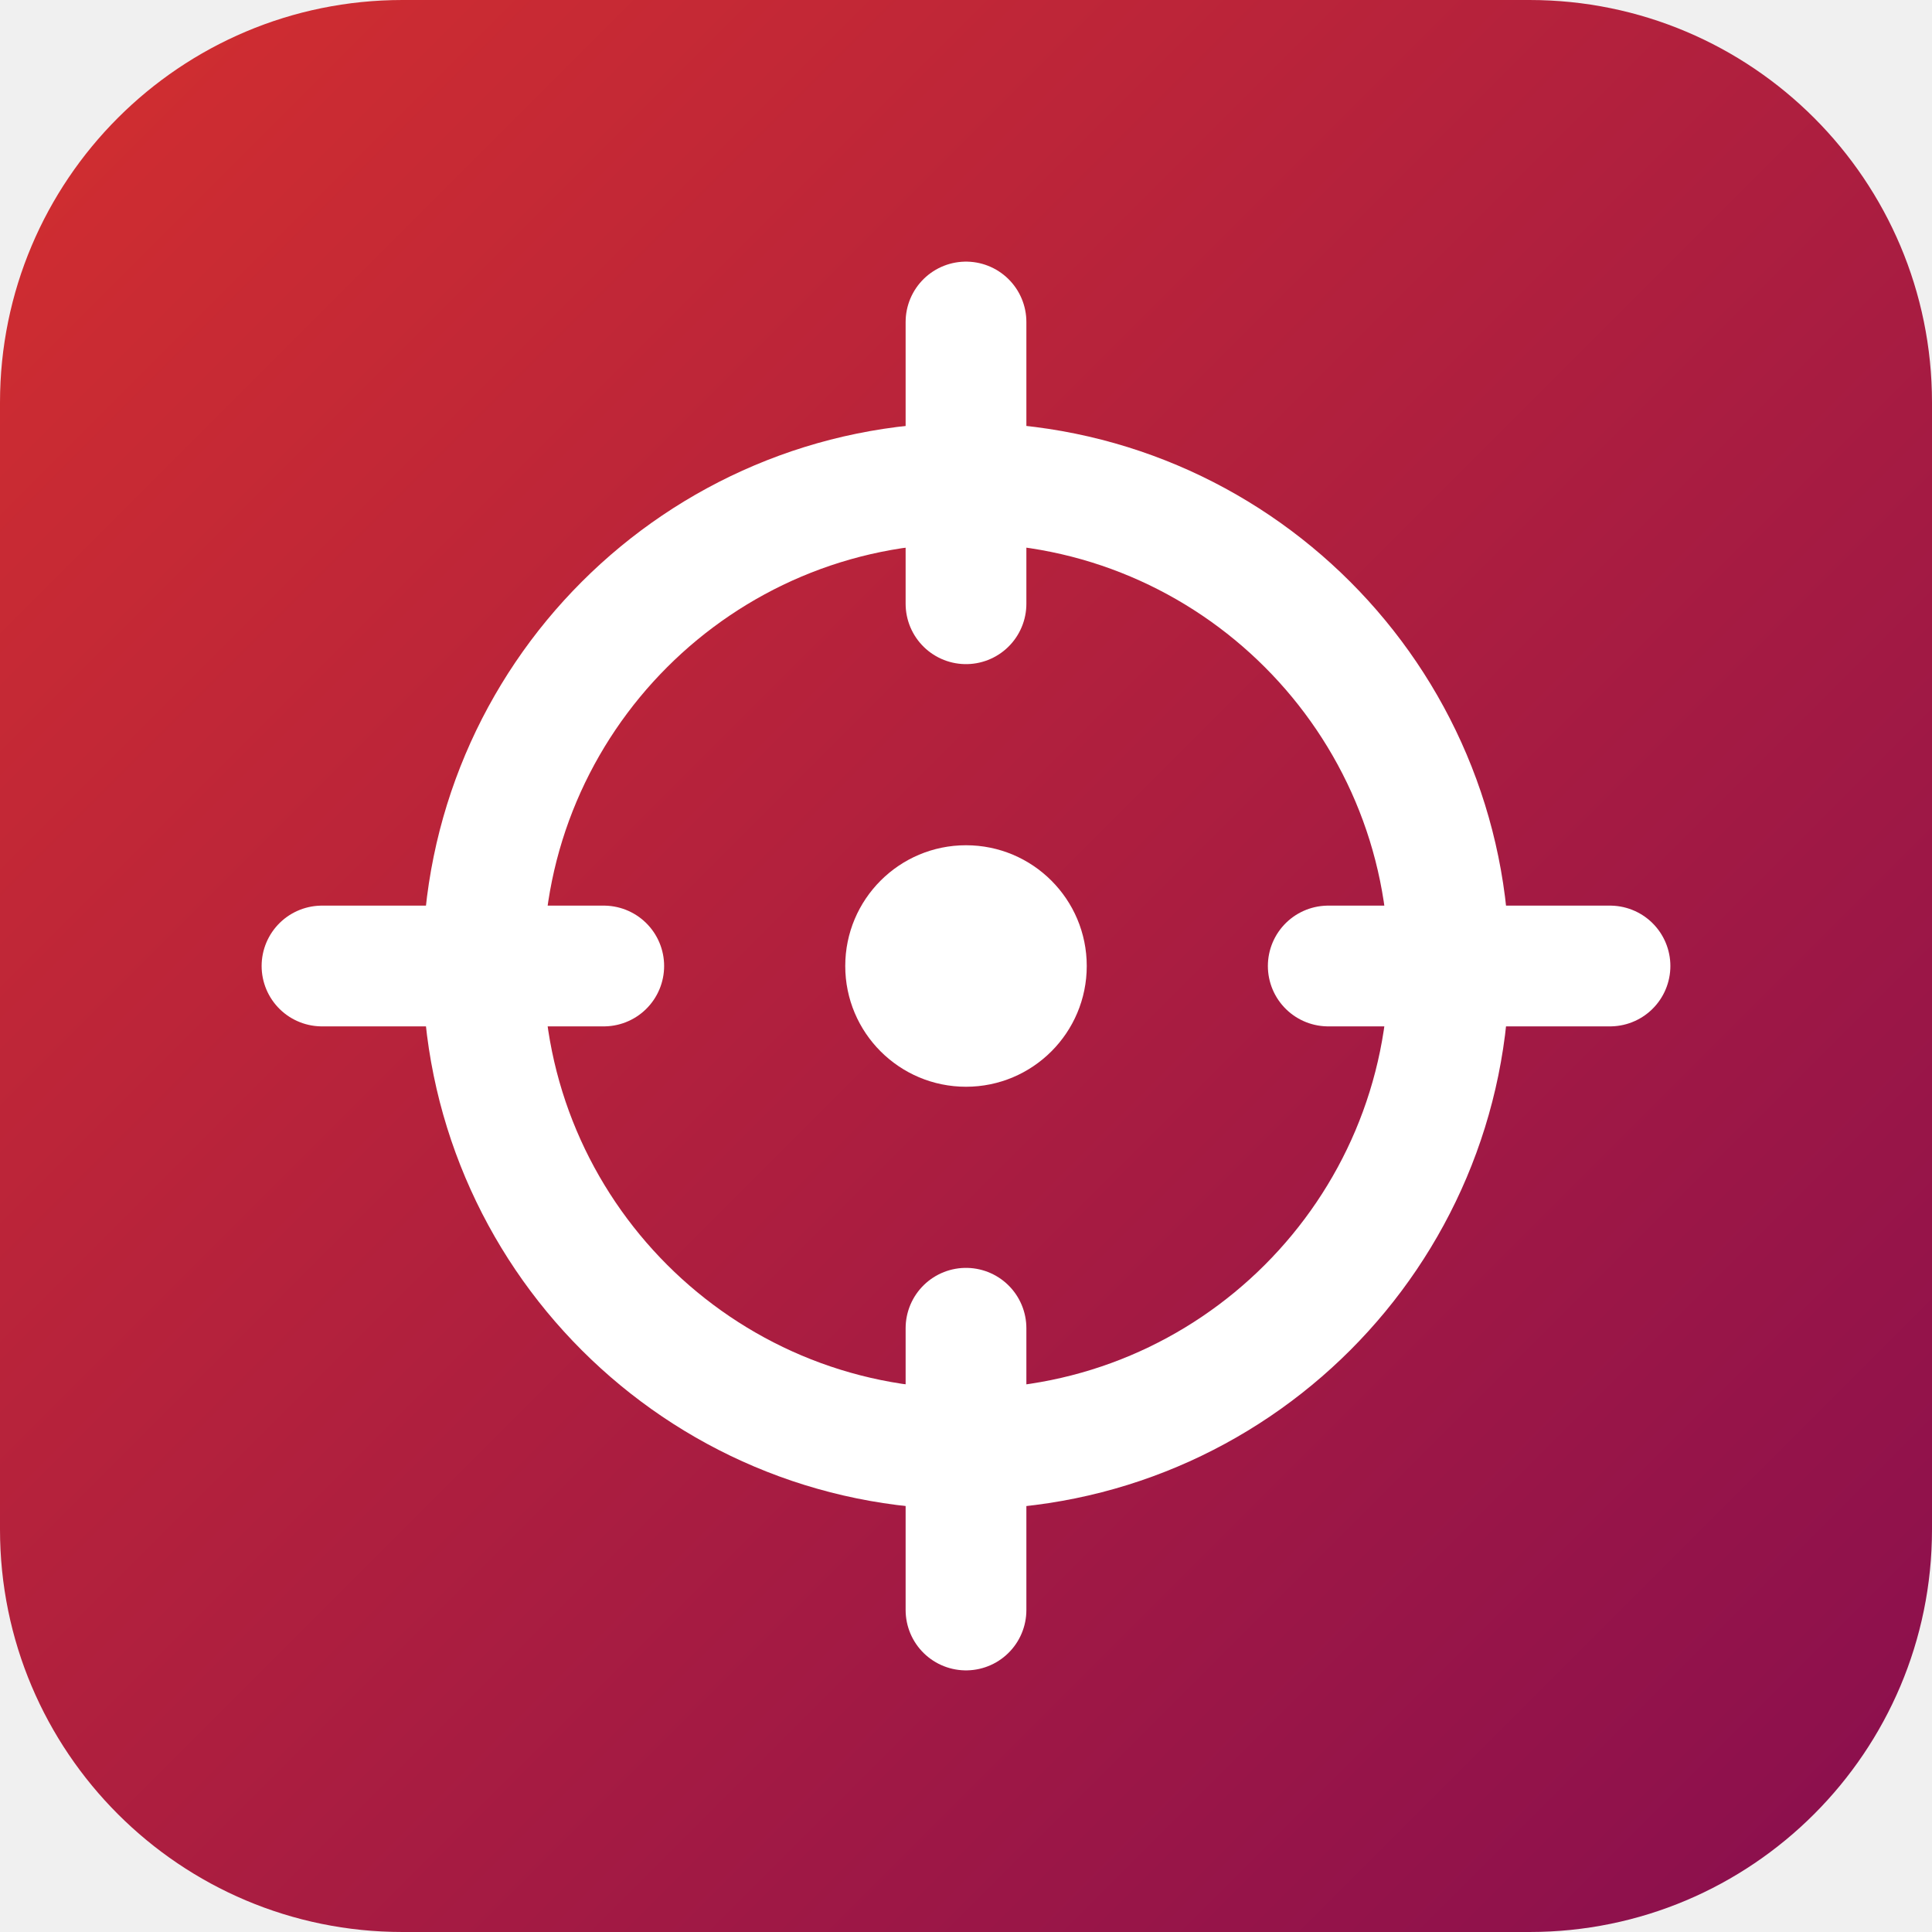
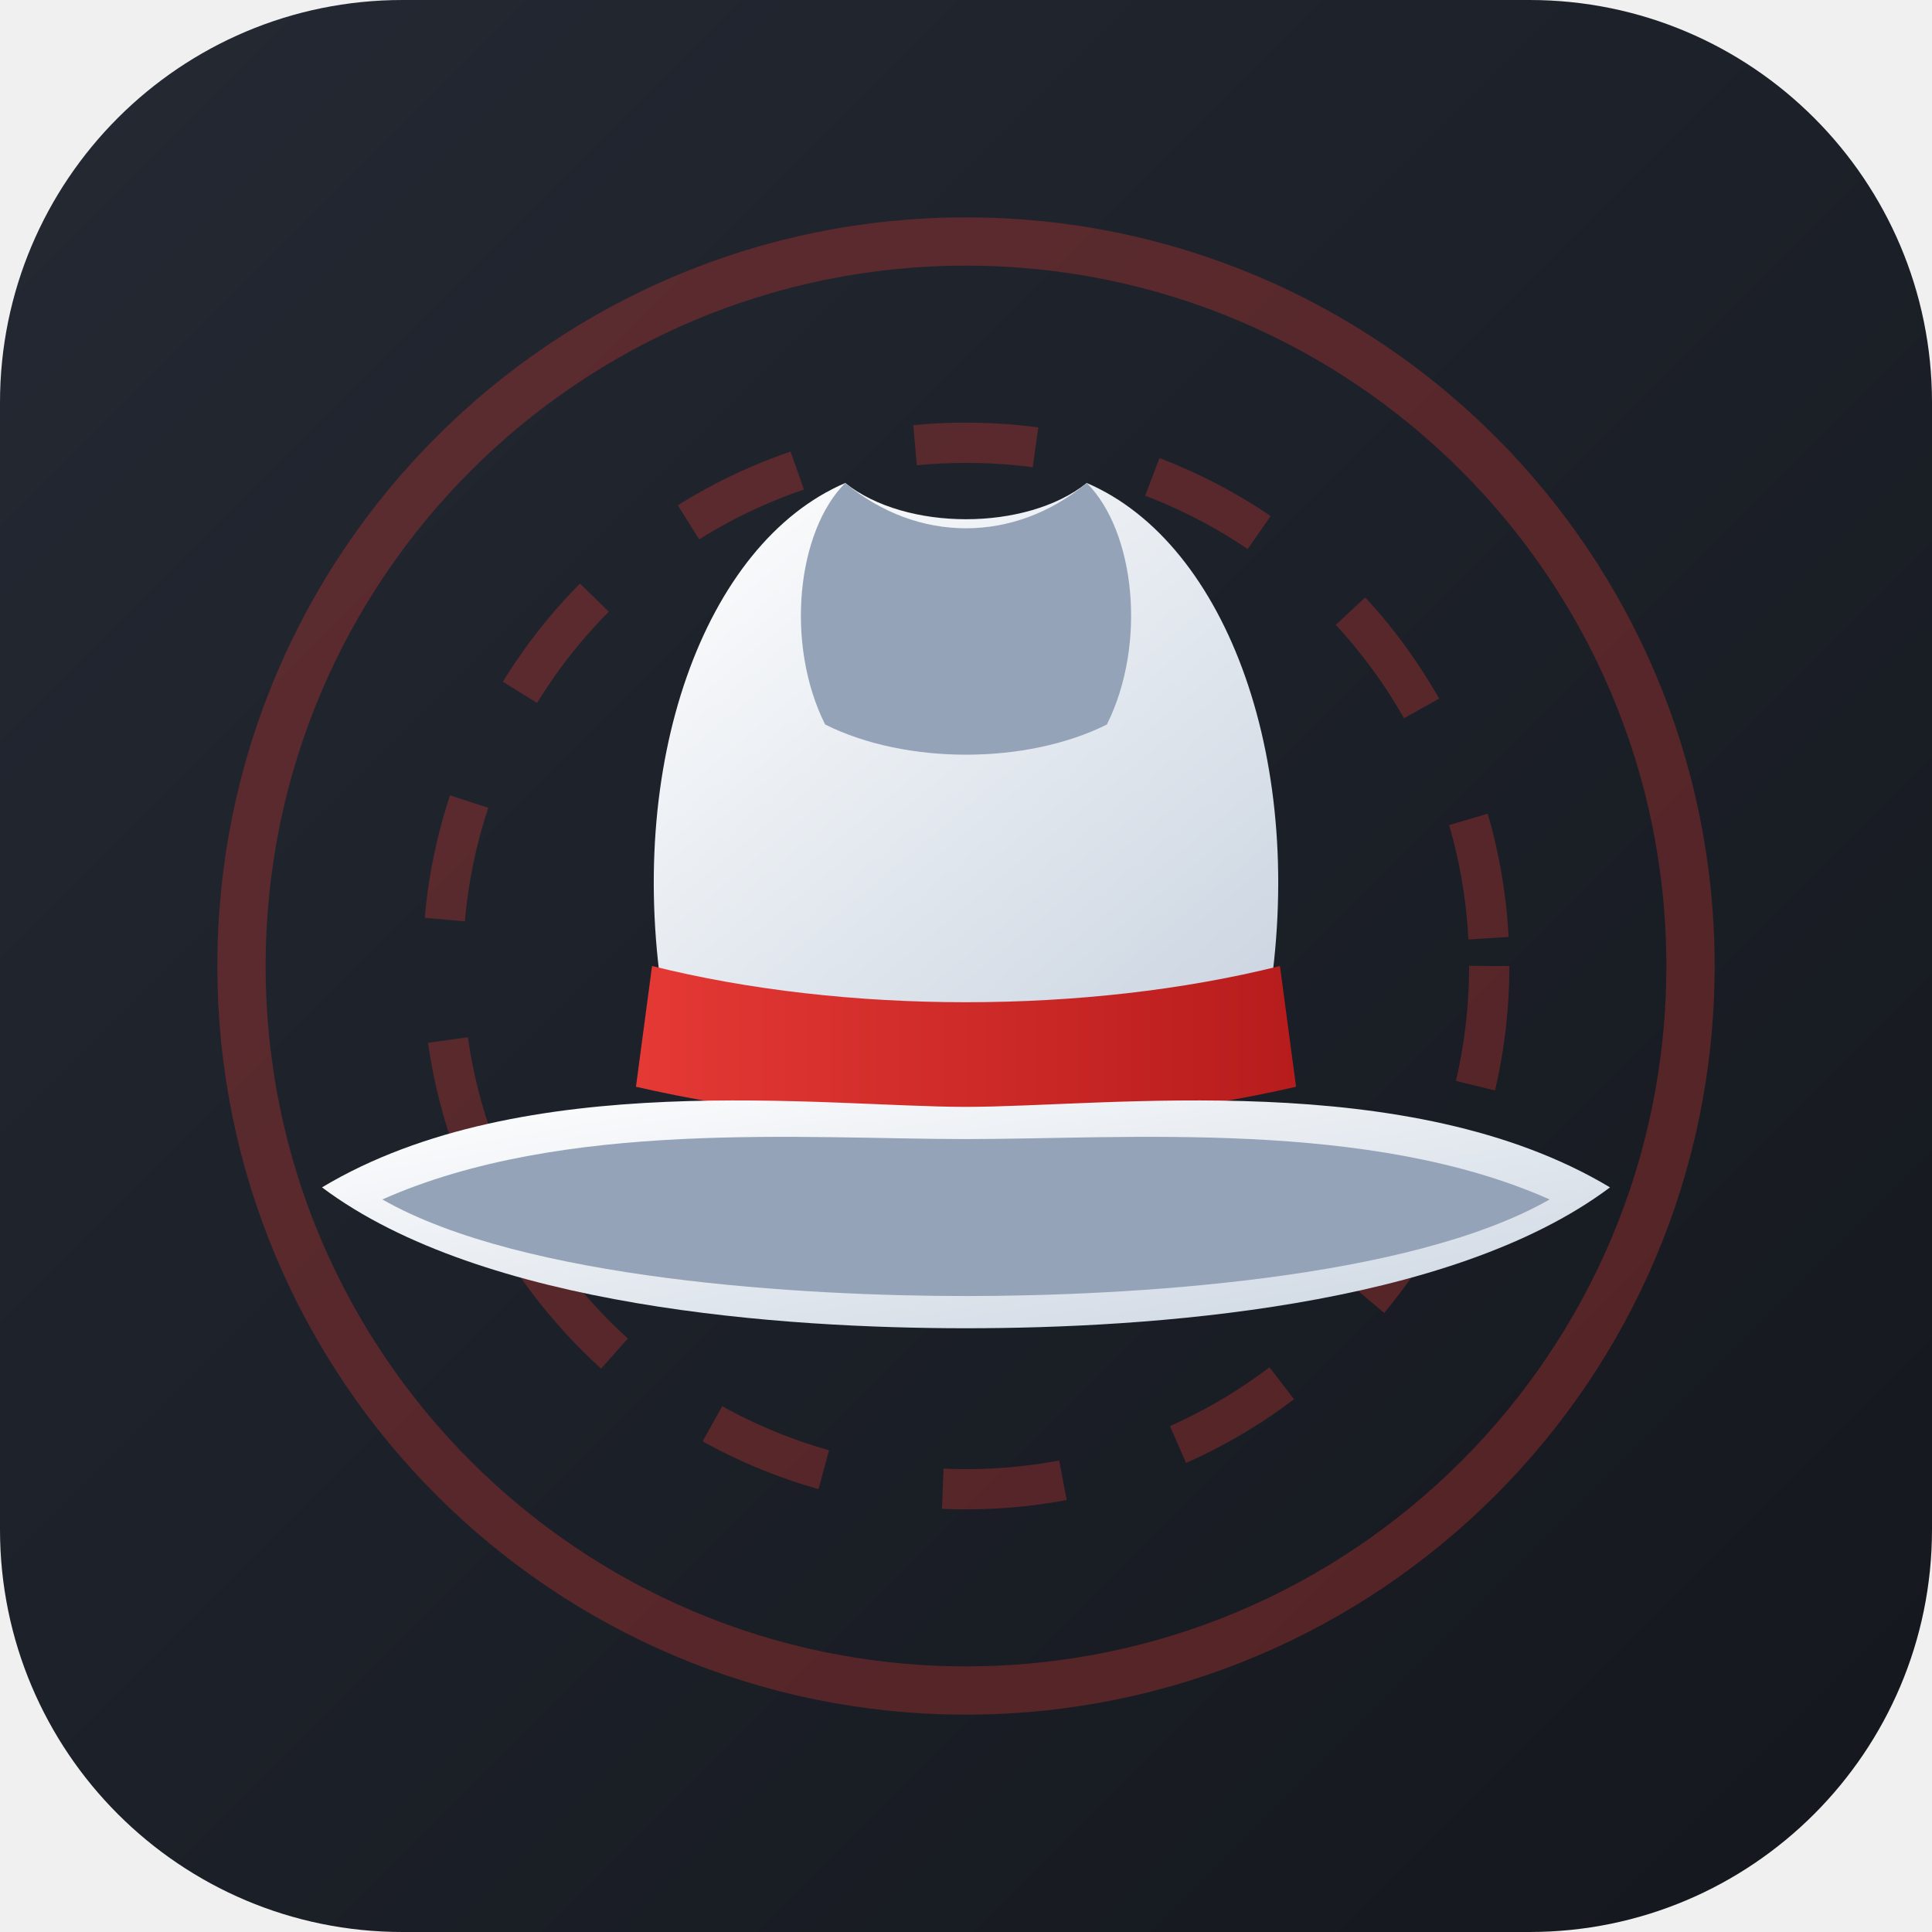
<svg xmlns="http://www.w3.org/2000/svg" viewBox="0 0 48 48">
  <defs>
-     <linearGradient id="hm" x1="0%" y1="0%" x2="100%" y2="100%">
-       <stop offset="0%" stop-color="#D32F2F" />
-       <stop offset="100%" stop-color="#880E4F" />
+     <linearGradient id="bgGrad" x1="0%" y1="0%" x2="100%" y2="100%">
+       <stop offset="0%" stop-color="#242933" />
+       <stop offset="100%" stop-color="#14171D" />
+     </linearGradient>
+     <linearGradient id="hatGrad" x1="0%" y1="0%" x2="100%" y2="100%">
+       <stop offset="0%" stop-color="#FFFFFF" />
+       <stop offset="100%" stop-color="#CBD5E1" />
+     </linearGradient>
+     <linearGradient id="ribbonGrad" x1="0%" y1="0%" x2="100%" y2="0%">
+       <stop offset="0%" stop-color="#E53935" />
+       <stop offset="100%" stop-color="#B71C1C" />
    </linearGradient>
  </defs>
-   <rect width="48" height="48" rx="10" fill="url(#hm)" />
-   <circle cx="24" cy="24" r="12" fill="none" stroke="#ffffff" stroke-width="3" />
-   <line x1="24" y1="8" x2="24" y2="15" stroke="#ffffff" stroke-width="3" stroke-linecap="round" />
-   <line x1="24" y1="33" x2="24" y2="40" stroke="#ffffff" stroke-width="3" stroke-linecap="round" />
-   <line x1="8" y1="24" x2="15" y2="24" stroke="#ffffff" stroke-width="3" stroke-linecap="round" />
-   <line x1="33" y1="24" x2="40" y2="24" stroke="#ffffff" stroke-width="3" stroke-linecap="round" />
-   <circle cx="24" cy="24" r="3" fill="#ffffff" />
+   <rect width="48" height="48" rx="10" fill="url(#bgGrad)" />
+   <circle cx="24" cy="24" r="18" fill="none" stroke="#E53935" stroke-width="1.2" stroke-opacity="0.3" />
+   <circle cx="24" cy="24" r="13" fill="none" stroke="#E53935" stroke-width="1" stroke-dasharray="3,3" stroke-opacity="0.3" />
+   <path d="M16.5 25 C15.5 19 17.5 13.5 21 12 C22.5 13.2 25.5 13.2 27 12 C30.5 13.5 32.5 19 31.5 25 Z" fill="url(#hatGrad)" />
+   <path d="M21 12 C22.8 13.5 25.2 13.5 27 12 C28.2 13.2 28.5 16 27.5 18 C25.5 19 22.5 19 20.5 18 C19.5 16 19.8 13.2 21 12 Z" fill="#94A3B8" />
+   <path d="M16.2 24 C21 25.2 27 25.2 31.8 24 L32.2 27 C27 28.2 21 28.2 15.8 27 Z" fill="url(#ribbonGrad)" />
+   <path d="M8 29.5 C13 26.5 20.5 27.5 24 27.5 C27.5 27.5 35 26.5 40 29.5 C36 32.5 28.5 33 24 33 C19.5 33 12 32.5 8 29.5 Z" fill="url(#hatGrad)" />
+   <path d="M9.5 29.8 C14 27.8 20 28.3 24 28.3 C28 28.3 34 27.8 38.5 29.8 C35 31.8 28 32.2 24 32.2 C20 32.2 13 31.8 9.5 29.8 Z" fill="#94A3B8" />
</svg>
